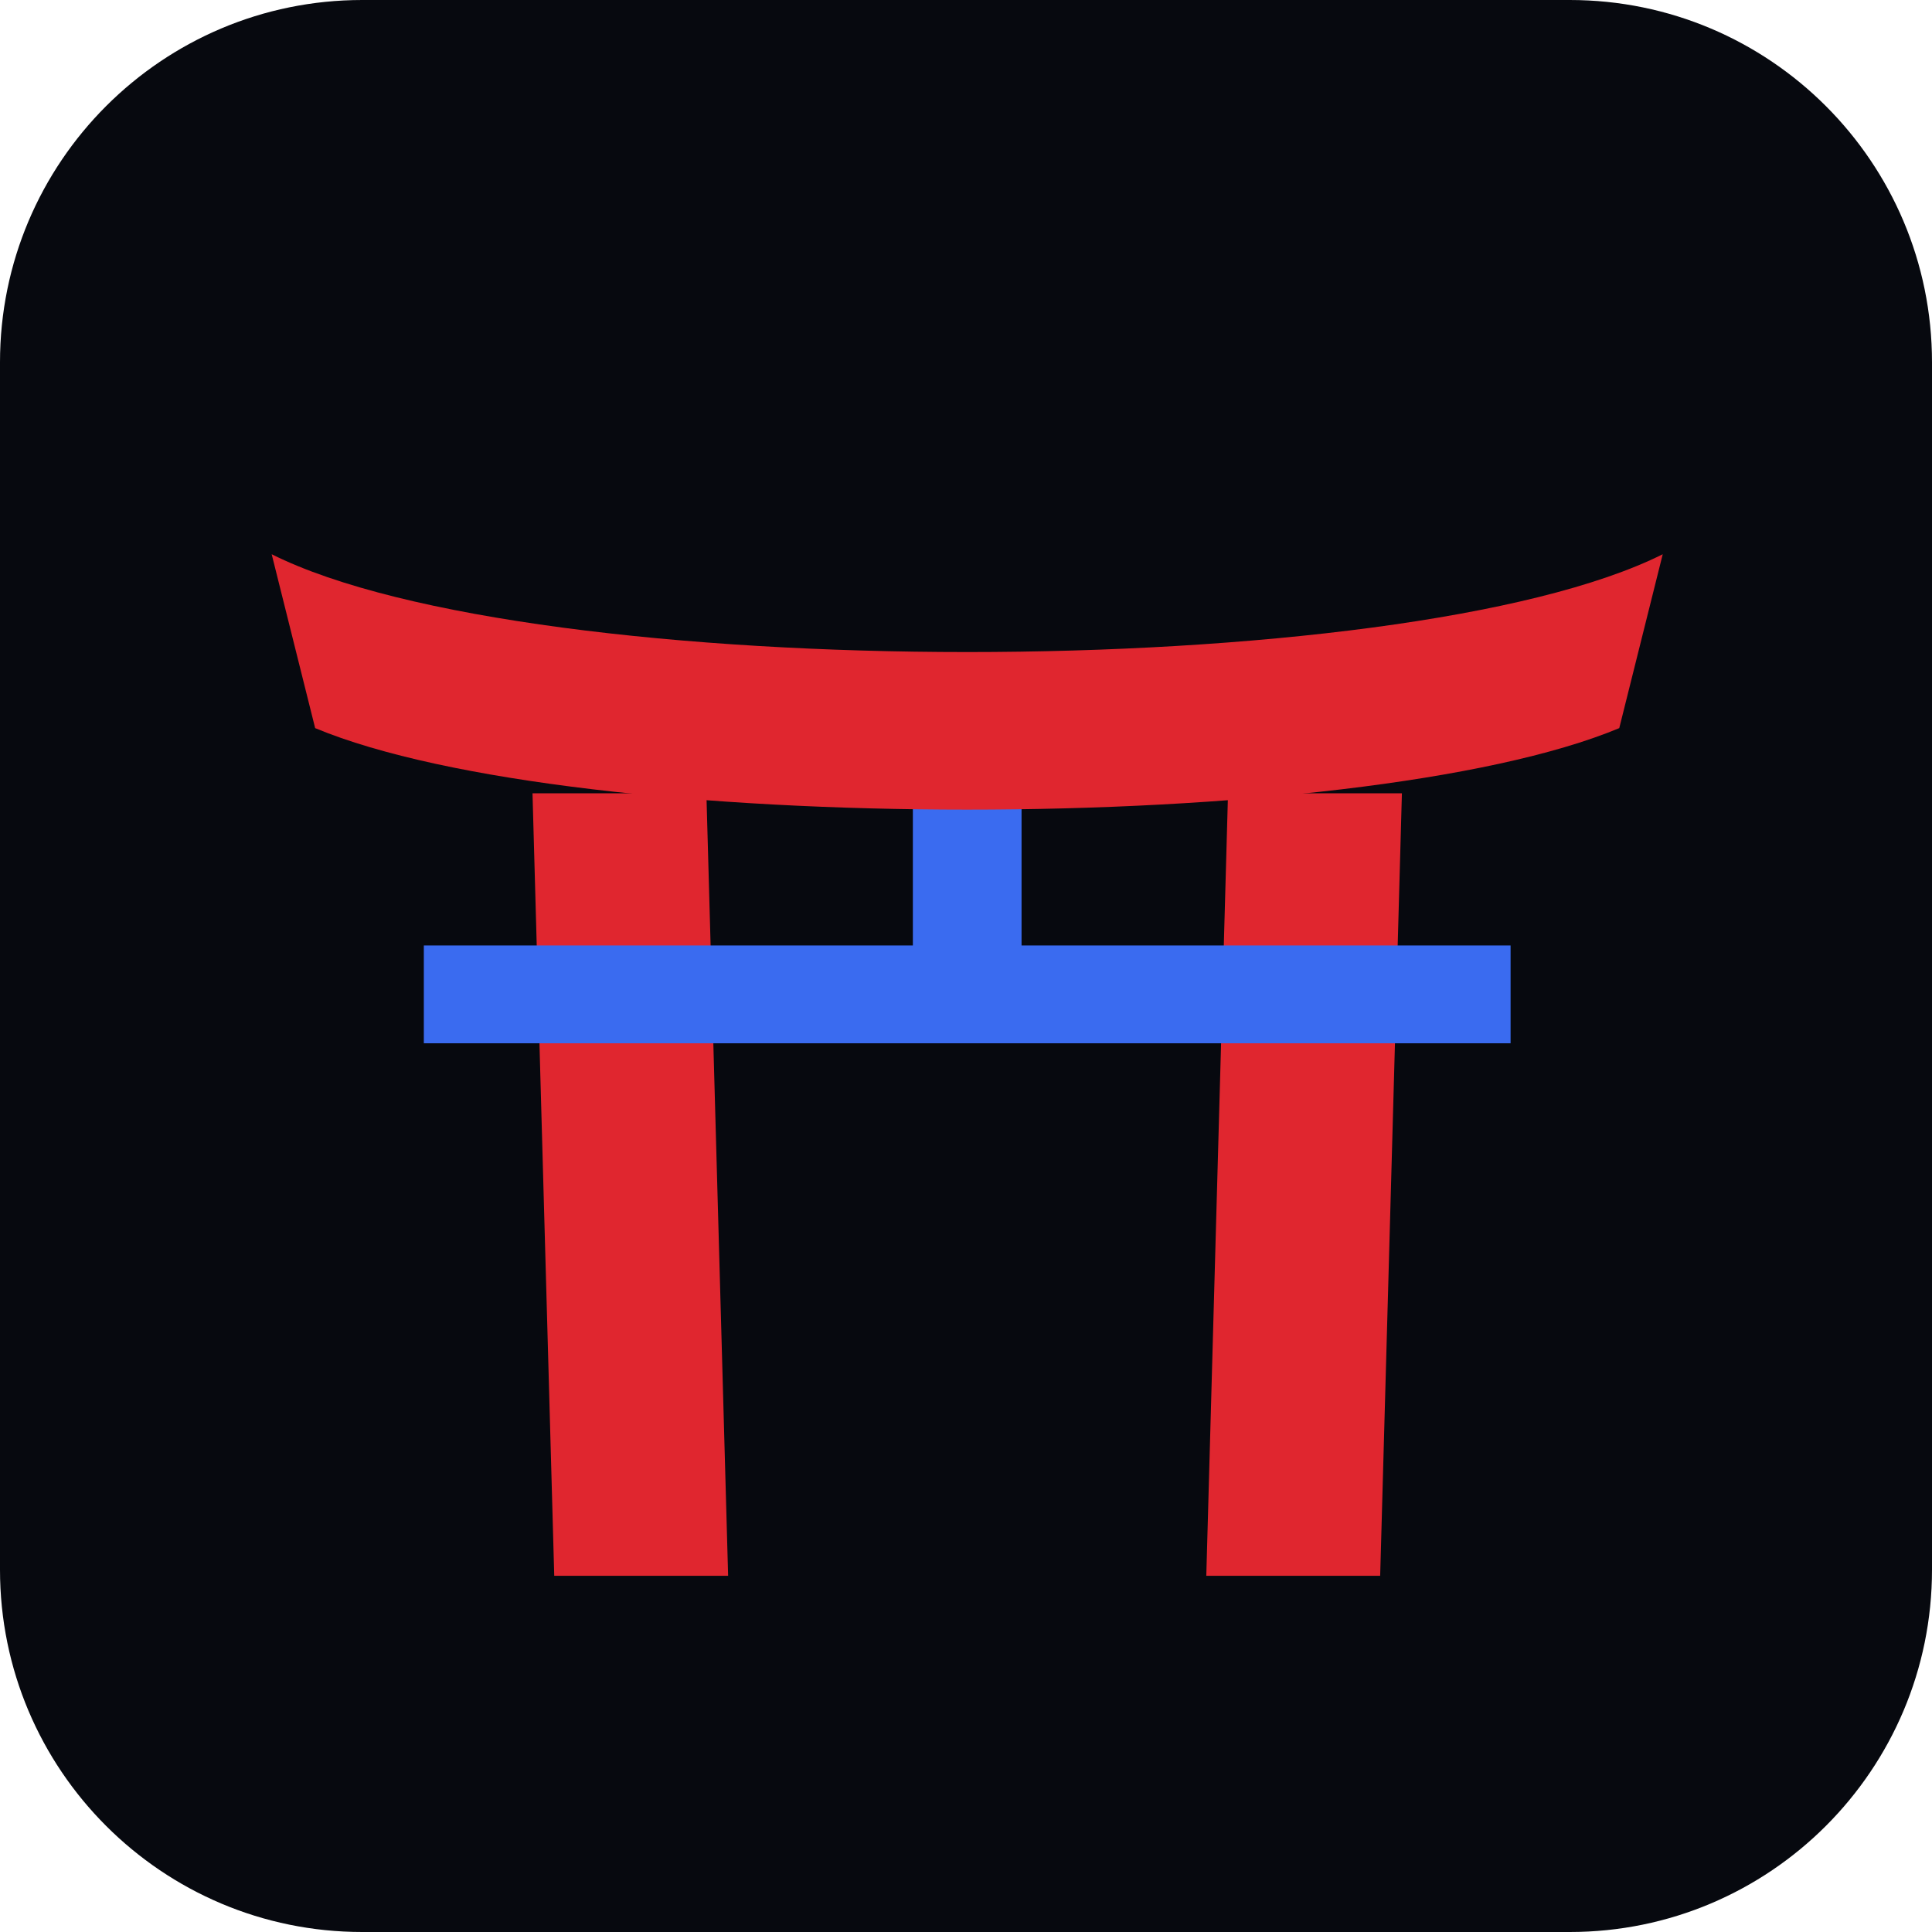
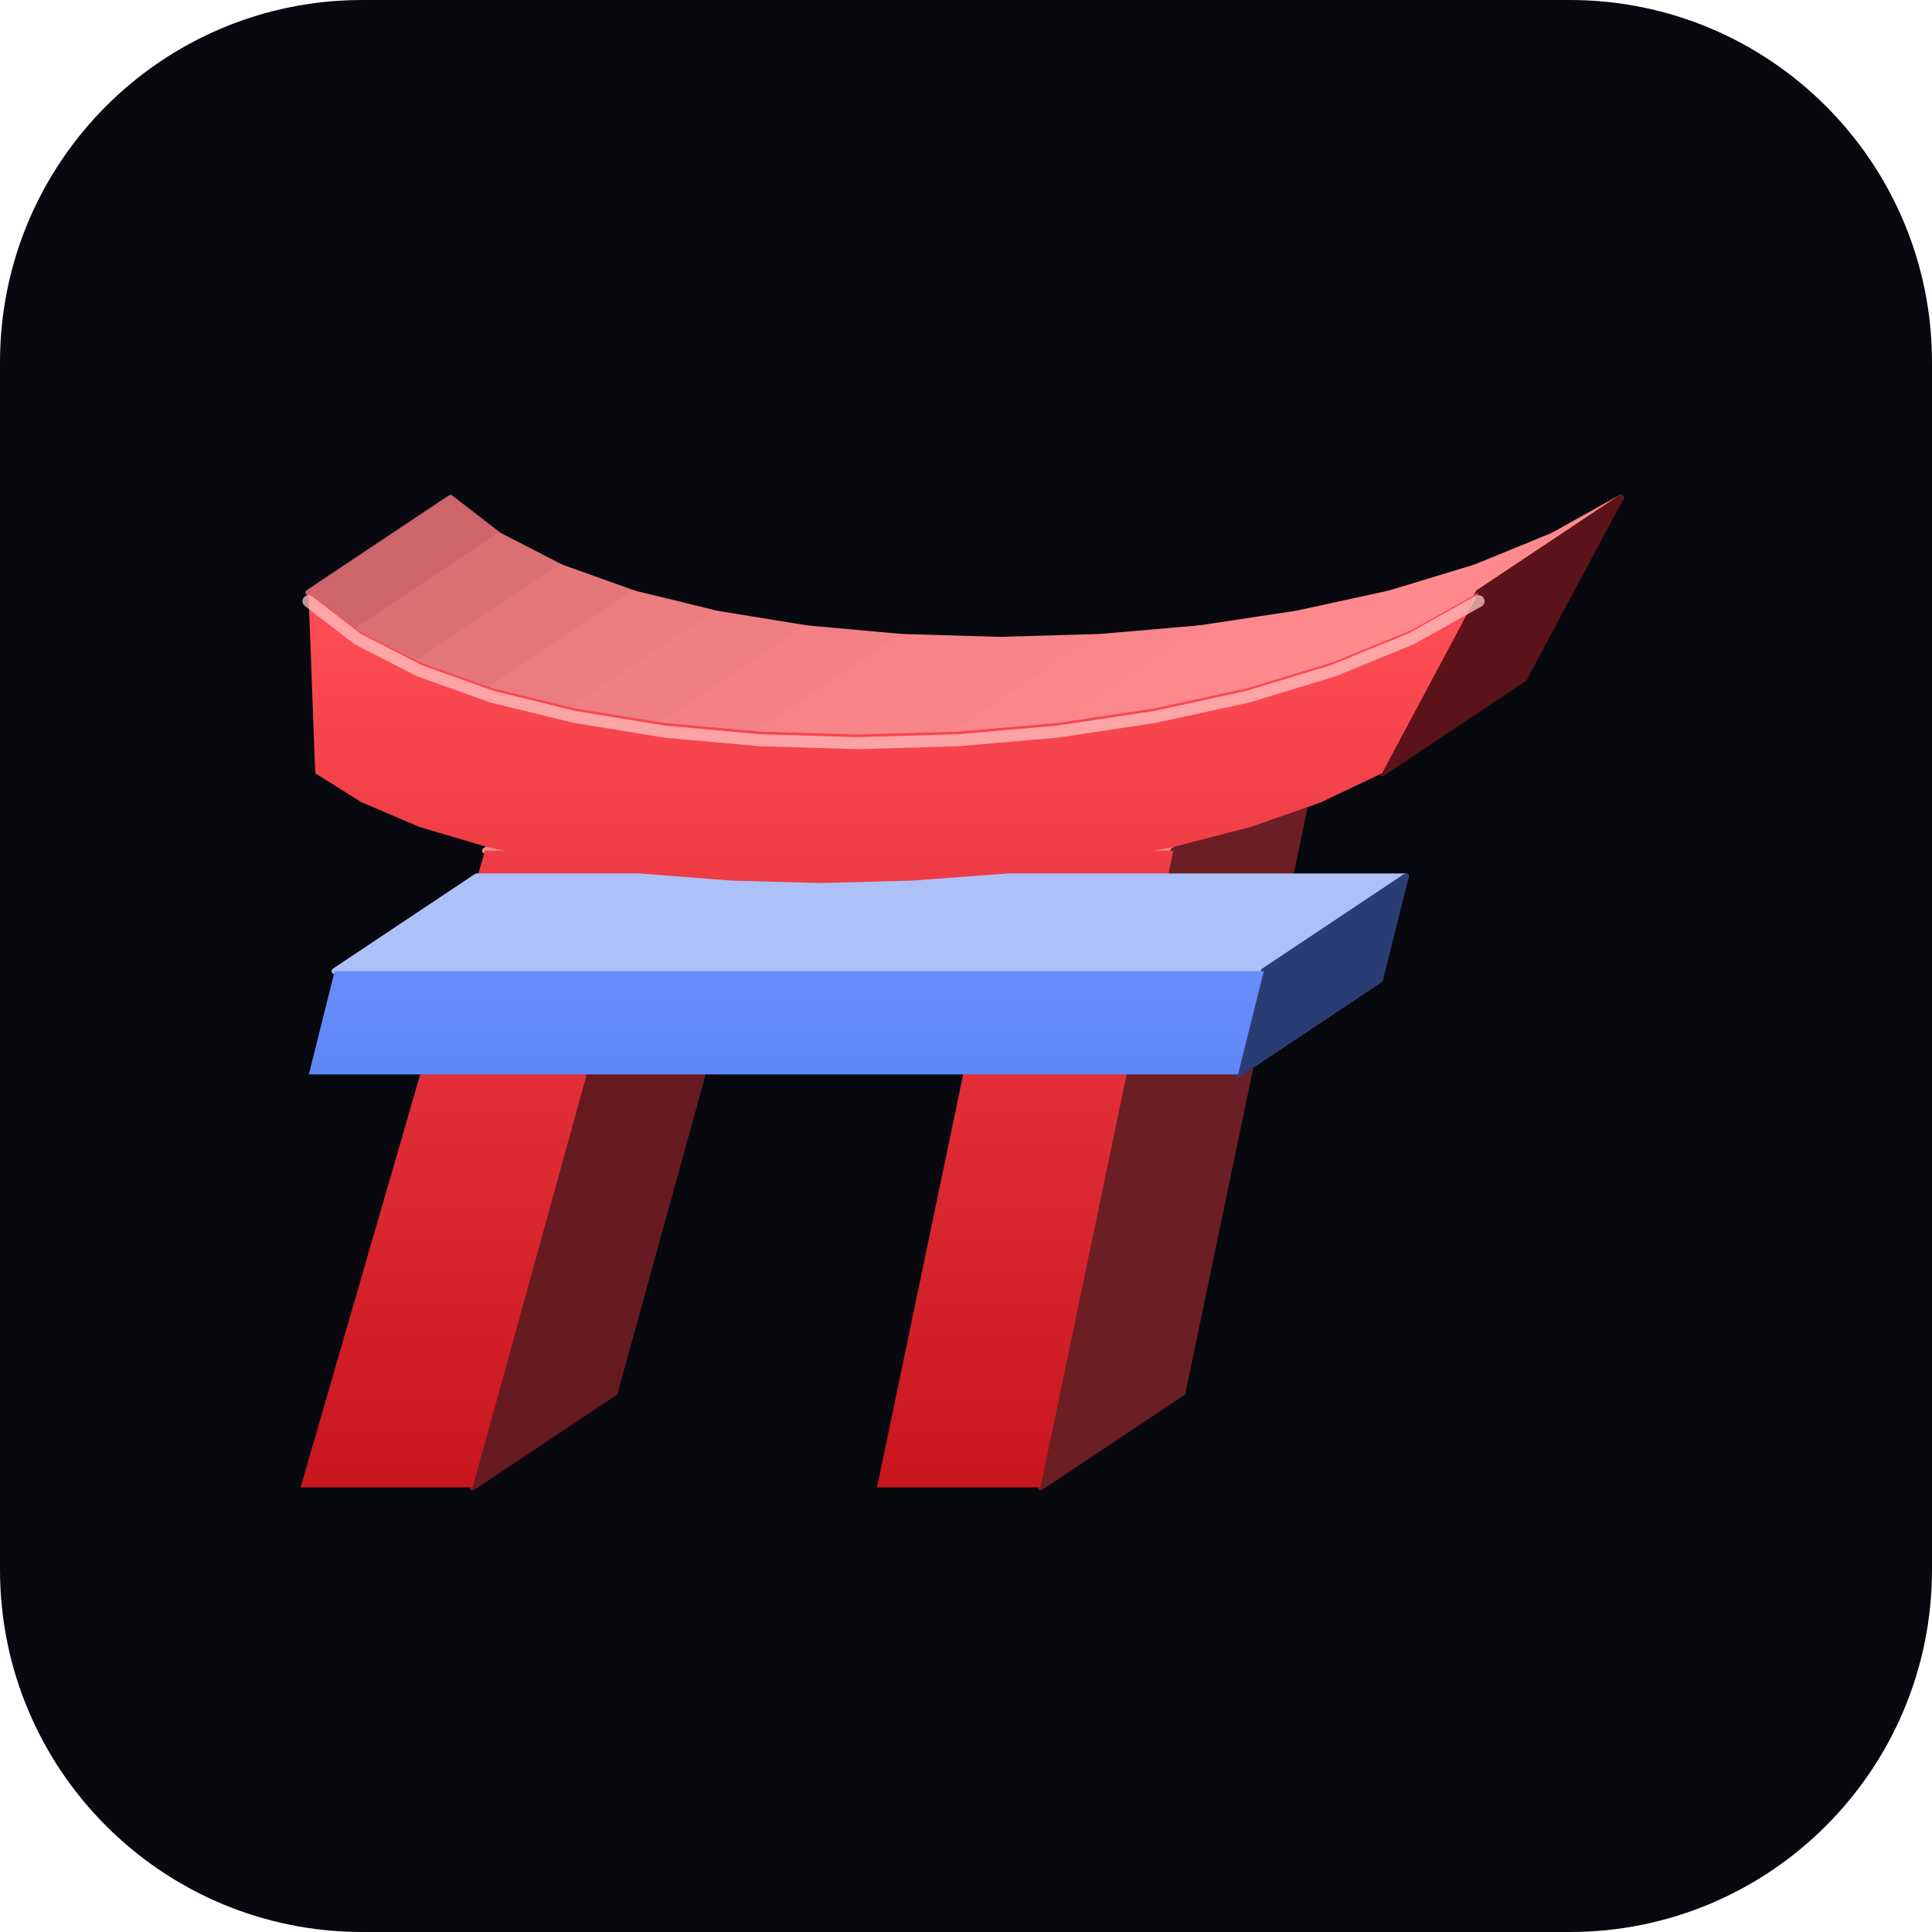
<svg xmlns="http://www.w3.org/2000/svg" viewBox="0 0 64 64">
  <rect width="64" height="64" rx="12" fill="#07090f" />
-   <g transform="translate(9 9) scale(.72)">
-     <path d="M12 24H20L21 60H13Z" fill="#e0262f" />
-     <path d="M44 24H52L51 60H43Z" fill="#e0262f" />
-     <rect x="7" y="31" width="50" height="4.5" fill="#3a6bf0" />
-     <rect x="29.5" y="23" width="5" height="9" fill="#3a6bf0" />
-     <path d="M0 13C12 19 52 19 64 13L62 21C50 26 14 26 2 21Z" fill="#e0262f" />
+   <defs>
+     <linearGradient id="fred" gradientUnits="userSpaceOnUse" x1="0" y1="10" x2="0" y2="62">
+       <stop offset="0" stop-color="#ff4d55" />
+       <stop offset="1" stop-color="#c8141c" />
+     </linearGradient>
+     <linearGradient id="fblue" gradientUnits="userSpaceOnUse" x1="0" y1="10" x2="0" y2="62">
+       <stop offset="0" stop-color="#86a5ff" />
+       <stop offset="1" stop-color="#3a6bf0" />
+     </linearGradient>
+     <linearGradient id="fmono" gradientUnits="userSpaceOnUse" x1="0" y1="10" x2="0" y2="62">
+       <stop offset="0" stop-color="#ffffff" />
+       <stop offset="1" stop-color="#f2f2f2" />
+     </linearGradient>
+   </defs>
+   <g transform="translate(3.83 14.5) scale(0.57)">
+     <path d="M21.47 24L30.97 24L39.22 18.5L29.72 18.5Z" fill="#f78488" stroke="#f78488" stroke-width=".35" stroke-linejoin="round" />
+     <path d="M30.97 24L20.75 61L29 55.5L39.22 18.5Z" fill="#671b21" stroke="#671b21" stroke-width=".35" stroke-linejoin="round" />
+     <path d="M21.47 24L30.97 24L20.75 61L10.75 61Z" fill="url(#fred)" />
+     <path d="M51.97 24L61.47 24L69.72 18.5L60.22 18.5Z" fill="#f78488" stroke="#f78488" stroke-width=".35" stroke-linejoin="round" />
+     <path d="M61.47 24L53.75 61L62 55.5L69.72 18.5Z" fill="#6b1e24" stroke="#6b1e24" stroke-width=".35" stroke-linejoin="round" />
+     <path d="M51.97 24L61.47 24L53.75 61L44.25 61Z" fill="url(#fred)" />
+     <path d="M38.22 23L45.22 23L53.47 17.5L46.47 17.5Z" fill="#adc1f8" stroke="#adc1f8" stroke-width=".35" stroke-linejoin="round" />
+     <path d="M45.22 23L42.98 32L51.23 26.5L53.47 17.5Z" fill="#2a3c74" stroke="#2a3c74" stroke-width=".35" stroke-linejoin="round" />
+     <path d="M38.22 23L45.22 23L42.98 32L35.98 32Z" fill="url(#fblue)" />
+     <path d="M12.73 31L66.73 31L74.98 25.5L20.98 25.5Z" fill="#adc1f8" stroke="#adc1f8" stroke-width=".35" stroke-linejoin="round" />
+     <path d="M66.73 31L65.23 37L73.48 31.5L74.98 25.5Z" fill="#2a3c74" stroke="#2a3c74" stroke-width=".35" stroke-linejoin="round" />
+     <path d="M12.73 31L66.73 31L65.23 37L11.23 37Z" fill="url(#fblue)" />
+     <path d="M11.21 9L14.05 11.19L22.3 5.69L19.46 3.5Z" fill="#cd656a" stroke="#cd656a" stroke-width=".35" stroke-linejoin="round" />
+     <path d="M14.05 11.19L17.65 13.04L25.9 7.54L22.3 5.69Z" fill="#db7074" stroke="#db7074" stroke-width=".35" stroke-linejoin="round" />
+     <path d="M17.65 13.04L21.9 14.56L30.15 9.06L25.9 7.54Z" fill="#e5777b" stroke="#e5777b" stroke-width=".35" stroke-linejoin="round" />
+     <path d="M21.9 14.56L26.69 15.73L34.94 10.23L30.15 9.06Z" fill="#eb7c80" stroke="#eb7c80" stroke-width=".35" stroke-linejoin="round" />
+     <path d="M26.69 15.73L31.91 16.58L40.16 11.08L34.94 10.23Z" fill="#f07f83" stroke="#f07f83" stroke-width=".35" stroke-linejoin="round" />
+     <path d="M31.91 16.58L37.43 17.08L45.68 11.58L40.16 11.08Z" fill="#f38186" stroke="#f38186" stroke-width=".35" stroke-linejoin="round" />
+     <path d="M37.43 17.08L43.16 17.25L51.41 11.75L45.68 11.58Z" fill="#f68488" stroke="#f68488" stroke-width=".35" stroke-linejoin="round" />
+     <path d="M43.16 17.25L48.97 17.08L57.22 11.58L51.41 11.75Z" fill="#f88589" stroke="#f88589" stroke-width=".35" stroke-linejoin="round" />
+     <path d="M48.97 17.08L54.75 16.58L63 11.08L57.22 11.58Z" fill="#fa878b" stroke="#fa878b" stroke-width=".35" stroke-linejoin="round" />
+     <path d="M54.75 16.58L60.38 15.73L68.63 10.23L63 11.08Z" fill="#fc888c" stroke="#fc888c" stroke-width=".35" stroke-linejoin="round" />
+     <path d="M60.38 15.73L65.76 14.56L74.01 9.06L68.63 10.23Z" fill="#fd898d" stroke="#fd898d" stroke-width=".35" stroke-linejoin="round" />
+     <path d="M65.76 14.56L70.77 13.04L79.02 7.54L74.01 9.06Z" fill="#ff8a8e" stroke="#ff8a8e" stroke-width=".35" stroke-linejoin="round" />
+     <path d="M70.77 13.04L75.29 11.19L83.54 5.69L79.02 7.54Z" fill="#ff8a8e" stroke="#ff8a8e" stroke-width=".35" stroke-linejoin="round" />
+     <path d="M75.29 11.19L79.21 9L87.46 3.5L83.54 5.69Z" fill="#fe898d" stroke="#fe898d" stroke-width=".35" stroke-linejoin="round" />
+     <path d="M79.21 9L73.6 19.5L81.85 14L87.46 3.5Z" fill="#5b1218" stroke="#5b1218" stroke-width=".35" stroke-linejoin="round" />
+     <path d="M11.21 9L14.05 11.19L17.65 13.04L21.9 14.56L26.69 15.73L31.91 16.58L37.43 17.08L43.16 17.25L48.97 17.08L54.75 16.58L60.38 15.73L65.76 14.56L70.77 13.04L75.29 11.19L79.21 9L73.6 19.5L70.05 21.19L65.97 22.62L61.45 23.79L56.6 24.7L51.5 25.35L46.27 25.74L41.01 25.88L35.81 25.74L30.77 25.35L26 24.7L21.6 23.79L17.66 22.62L14.3 21.19L11.6 19.5Z" fill="url(#fred)" />
+     <path d="M11.21 9.5L14.05 11.69L17.65 13.54L21.9 15.06L26.69 16.23L31.91 17.08L37.43 17.58L43.16 17.75L48.97 17.58L54.75 17.08L60.38 16.23L65.76 15.06L70.77 13.54L75.29 11.69L79.21 9.5" fill="none" stroke="#ffc2c4" stroke-opacity=".75" stroke-width=".7" stroke-linecap="round" />
  </g>
</svg>
